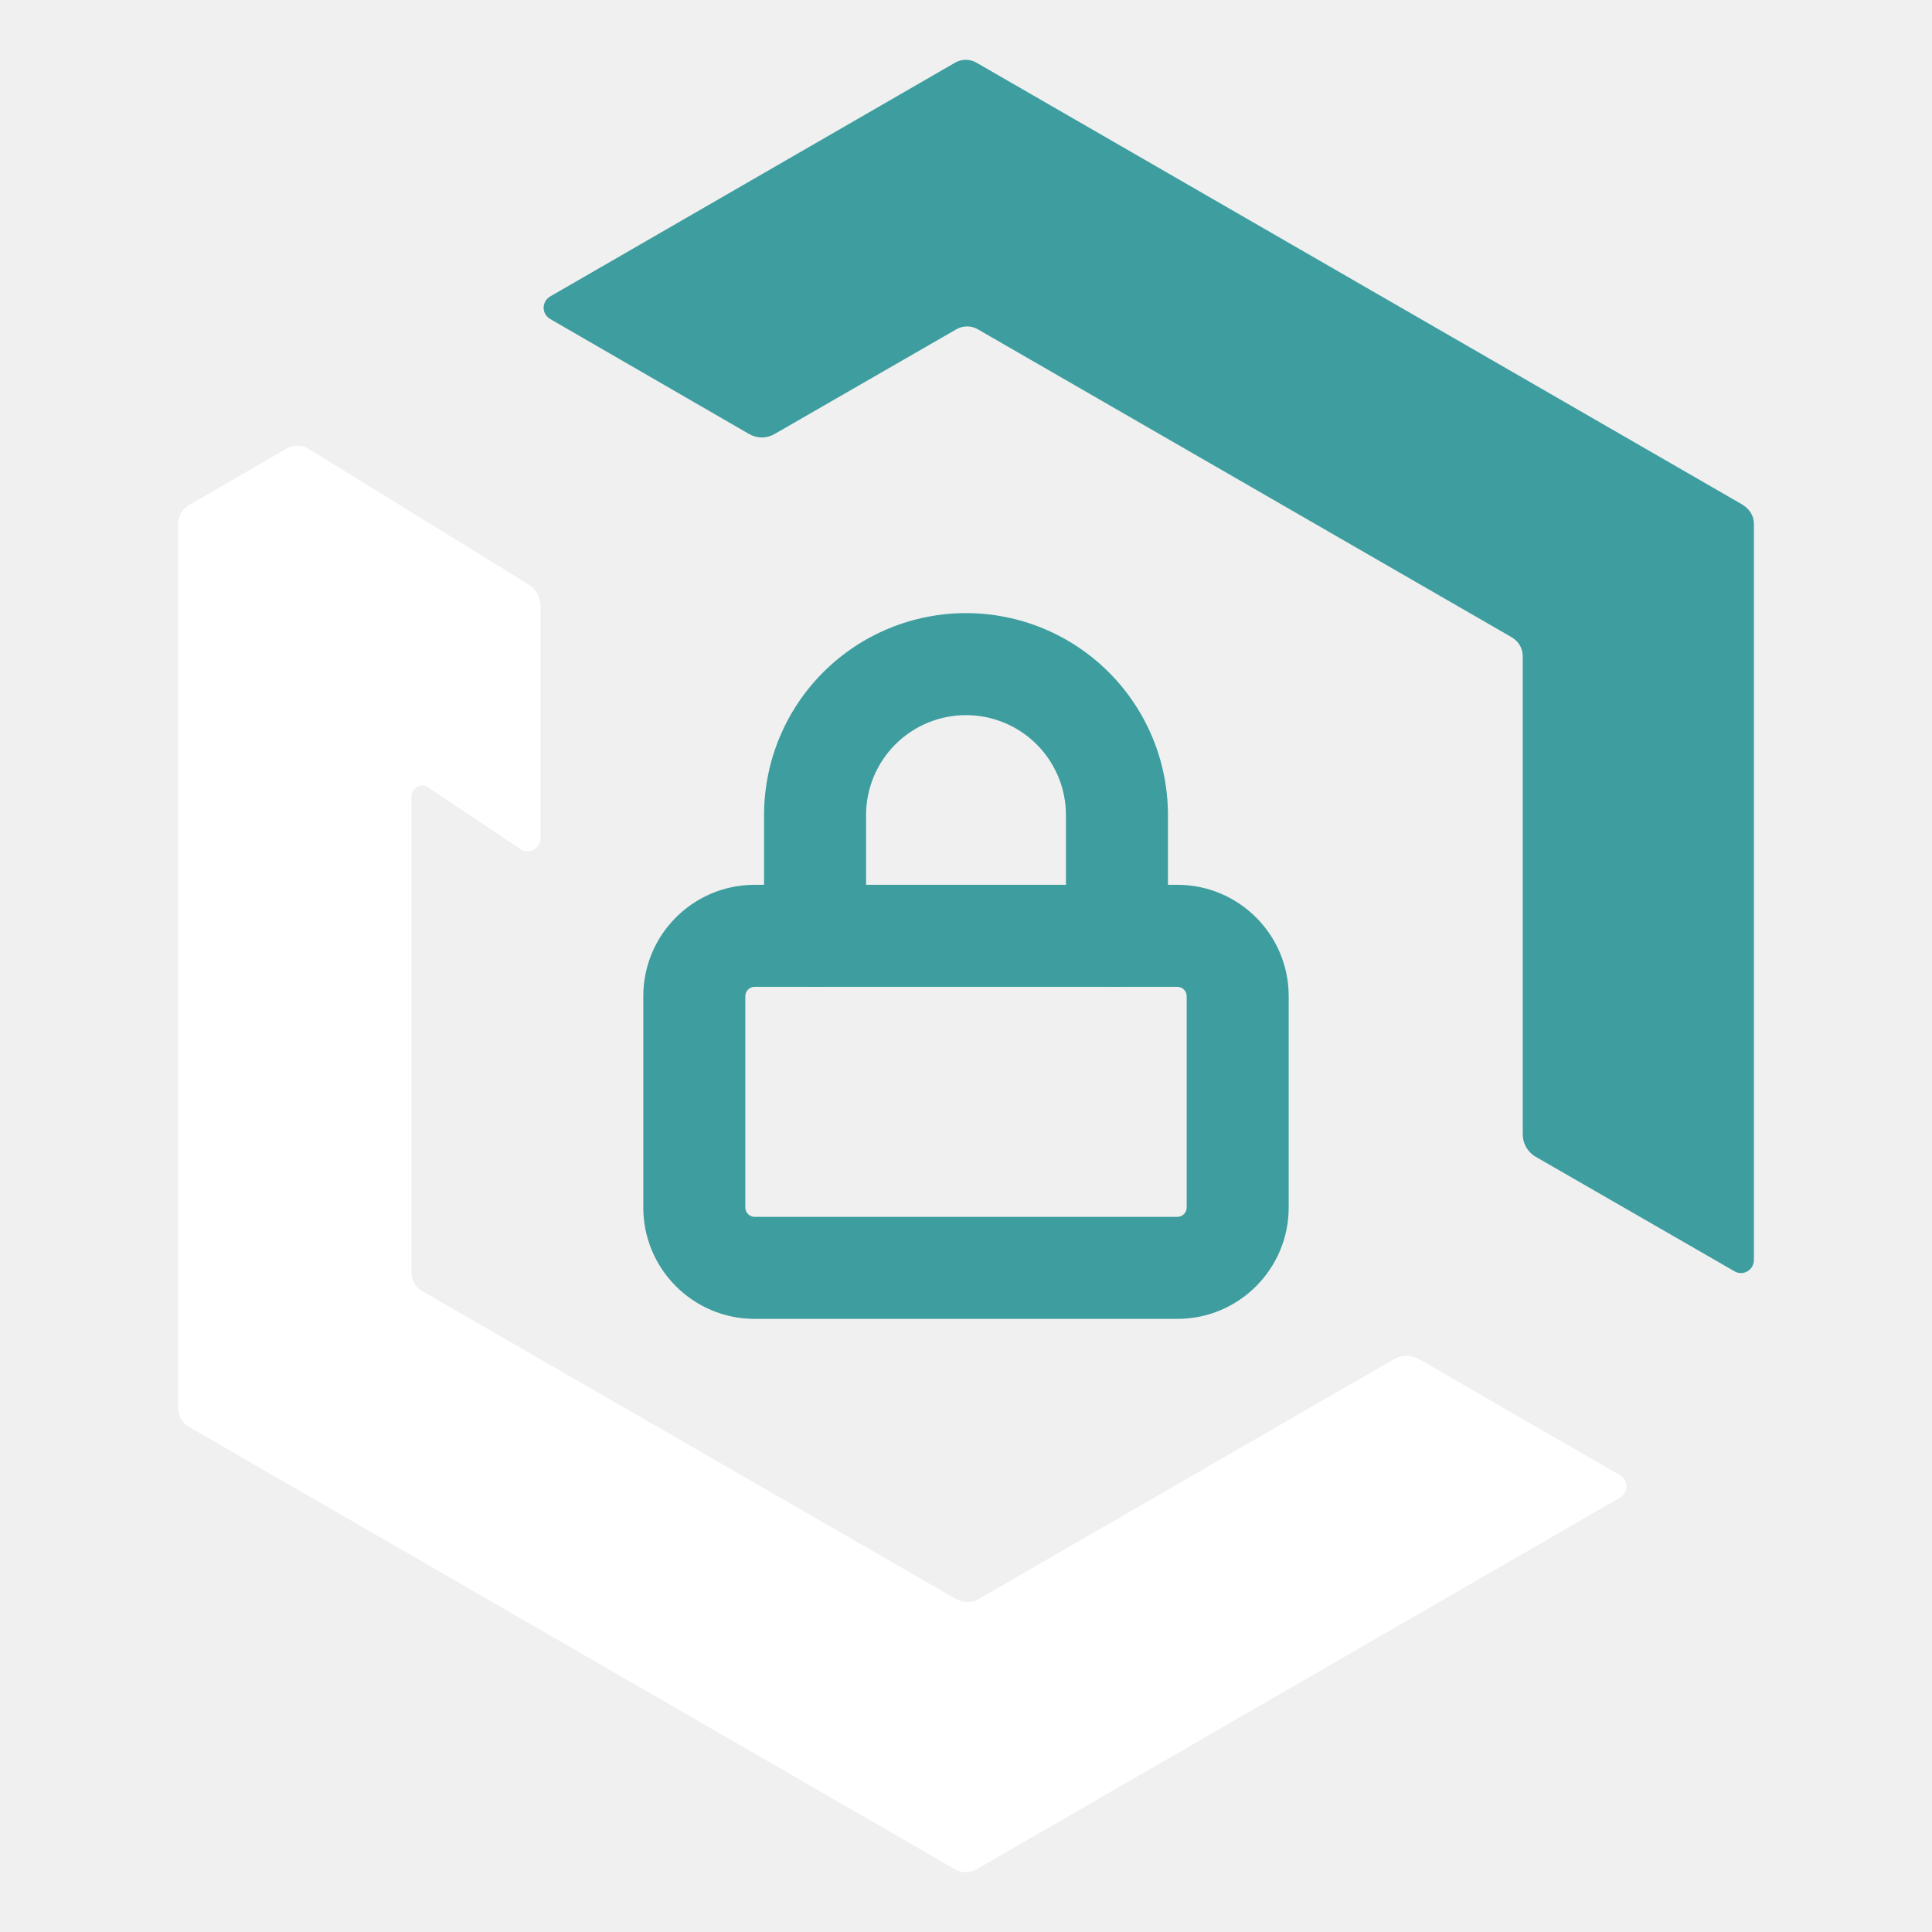
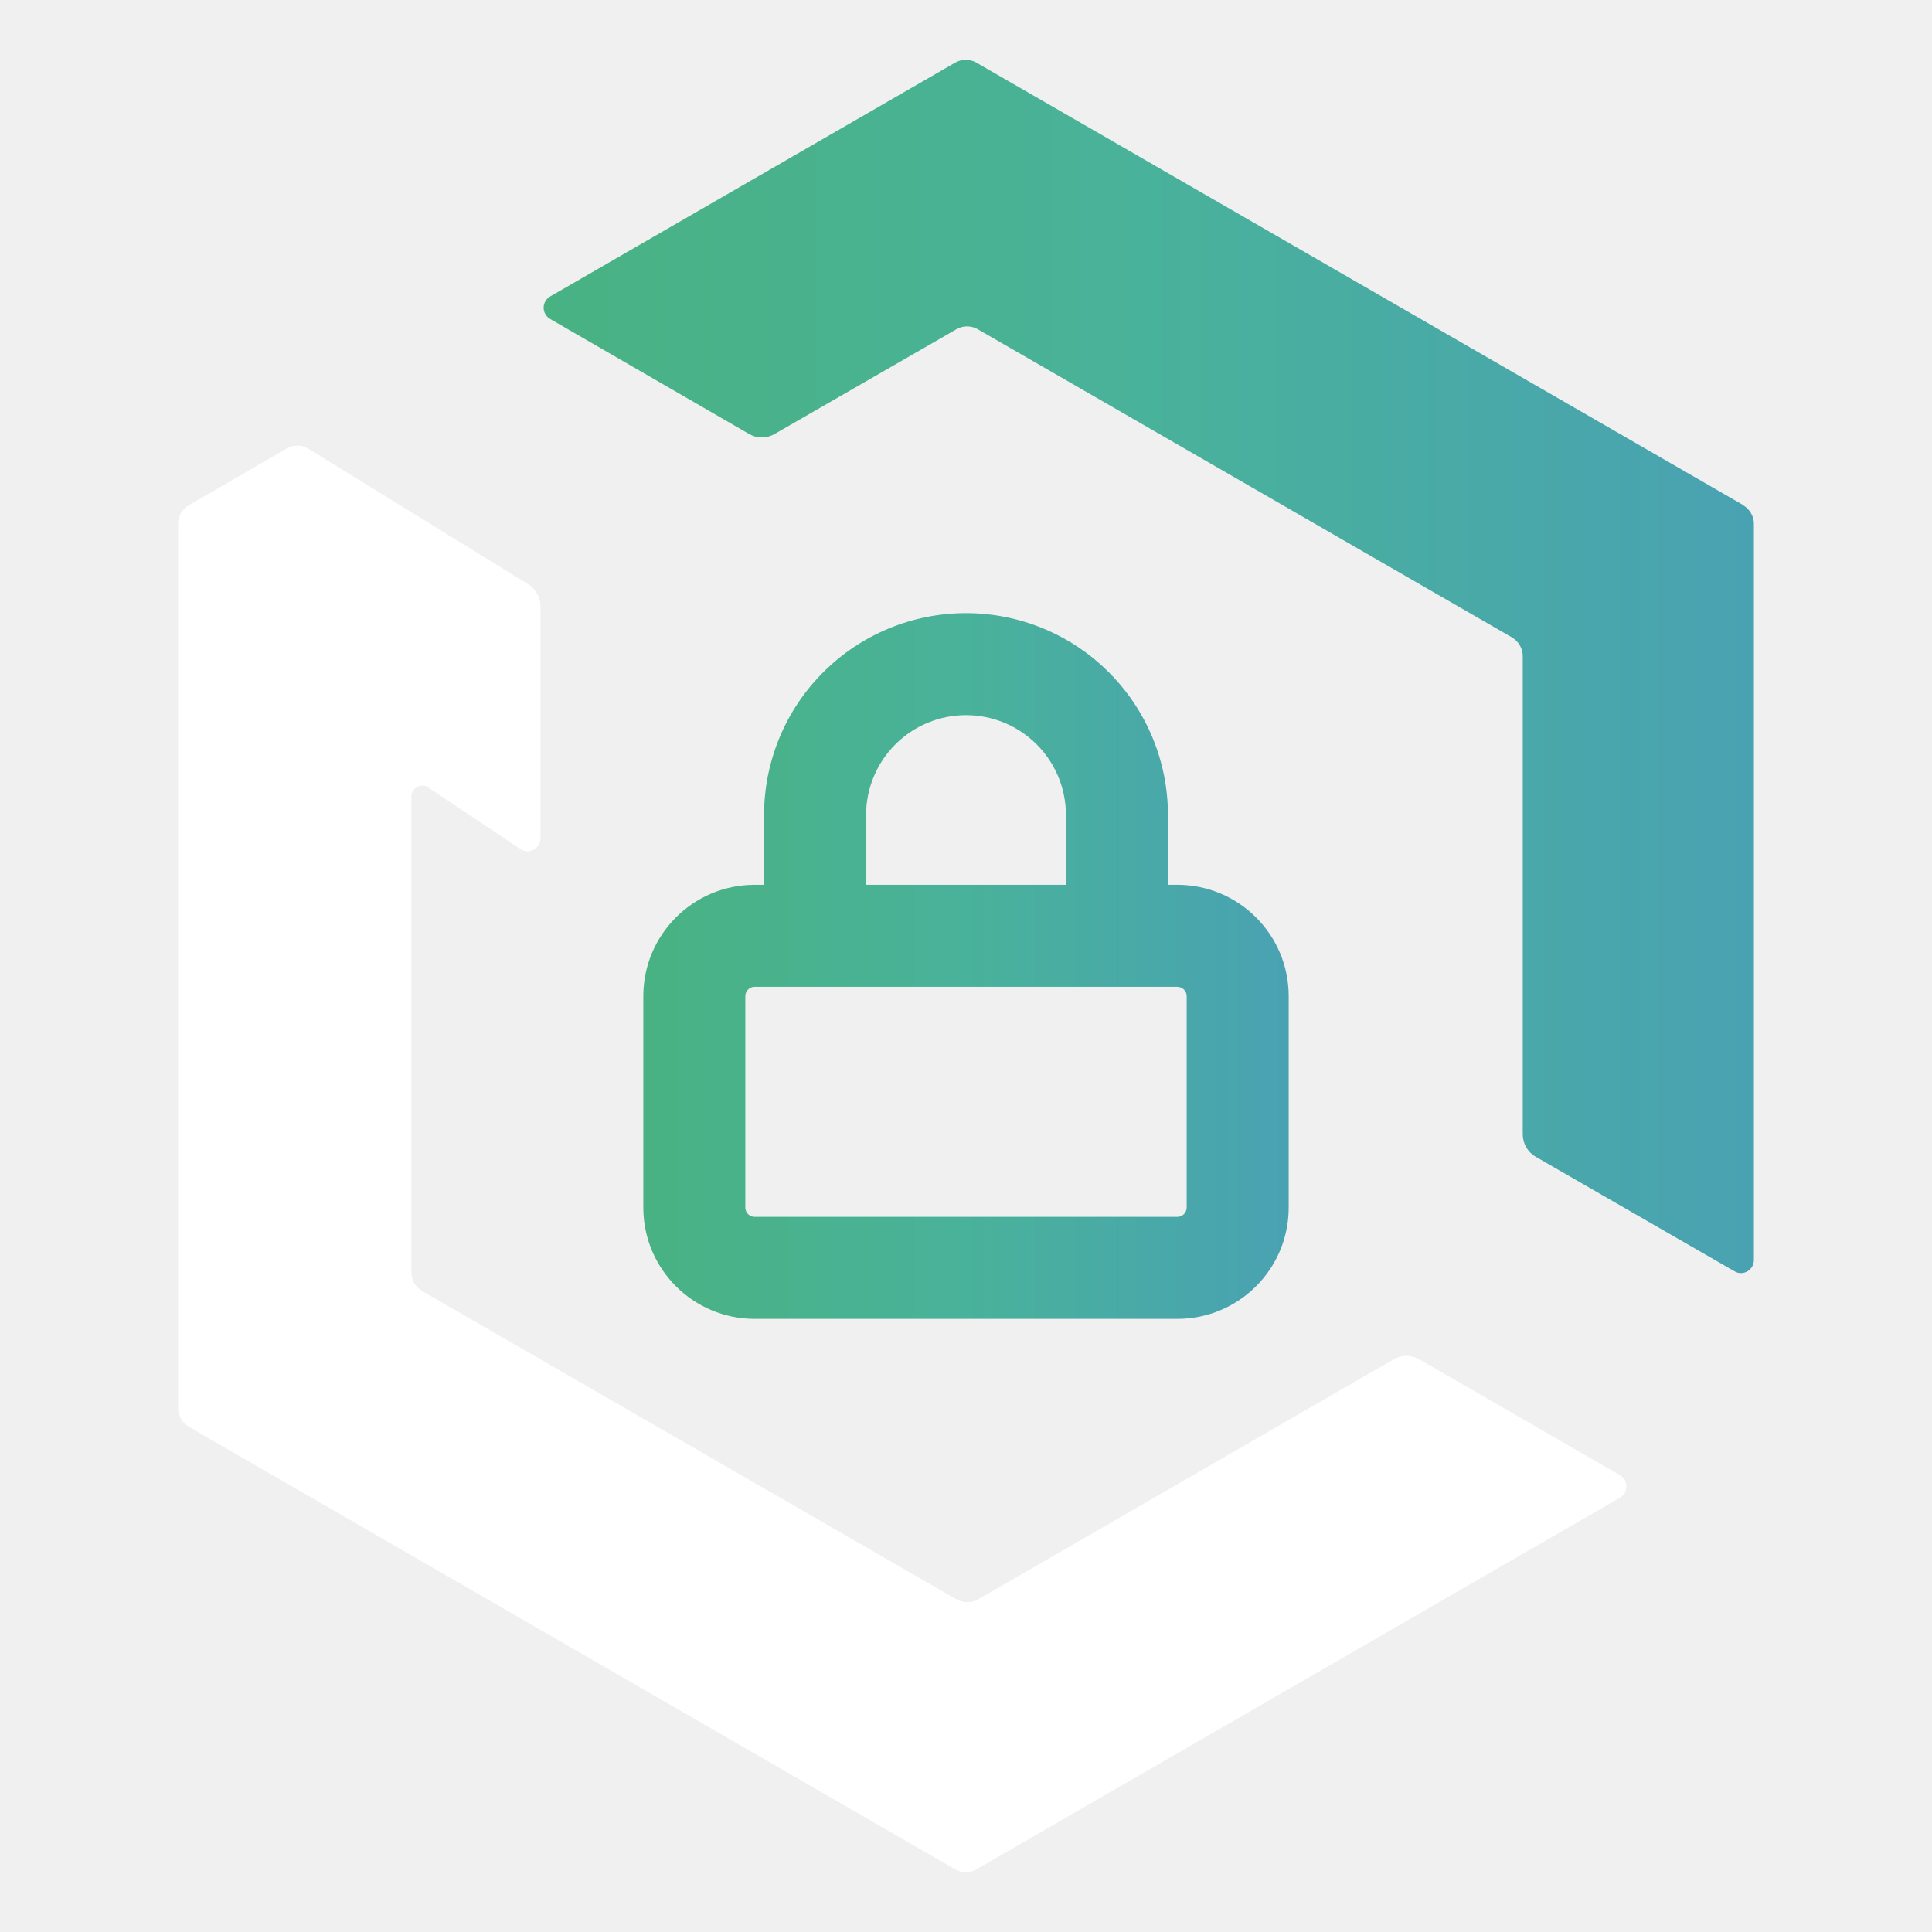
<svg xmlns="http://www.w3.org/2000/svg" width="400" height="400" viewBox="0 0 400 400" fill="none">
  <path d="M197.987 331.1L87.417 267.317C86.075 266.512 85.18 265.08 85.18 263.47V164.887C85.18 163.188 87.059 162.114 88.49 162.919L107.873 175.884C109.662 176.958 111.899 175.616 111.899 173.558V125.519C111.899 123.641 110.915 121.852 109.215 120.868L63.8 92.874C62.458 92.069 60.669 92.069 59.327 92.874L39.109 104.593C37.768 105.398 36.873 106.829 36.873 108.44V291.56C36.873 293.17 37.768 294.601 39.109 295.407L197.718 387.011C199.06 387.817 200.849 387.817 202.191 387.011L335.394 310.078C337.183 309.004 337.183 306.499 335.394 305.426L293.886 281.451C292.186 280.467 290.218 280.467 288.518 281.451L202.549 331.1C201.207 331.905 199.418 331.905 198.076 331.1H197.987Z" fill="white" />
-   <path d="M360.8 104.504L202.192 12.988C200.85 12.183 199.06 12.183 197.719 12.988L113.897 61.385C112.107 62.458 112.107 64.963 113.897 66.037L155.047 89.832C156.747 90.817 158.715 90.817 160.415 89.832L197.987 68.184C199.329 67.379 201.118 67.379 202.46 68.184L313.03 131.967C314.372 132.772 315.266 134.204 315.266 135.814V234.844C315.266 236.722 316.25 238.512 317.95 239.496L359.101 263.202C360.89 264.275 363.126 262.934 363.126 260.876V108.44C363.126 106.829 362.232 105.398 360.89 104.593L360.8 104.504Z" fill="#3D9D9F" />
-   <path fill-rule="evenodd" clip-rule="evenodd" d="M156.249 204.31C155.178 204.31 154.309 205.179 154.309 206.25V250C154.309 251.071 155.178 251.94 156.249 251.94H243.749C244.821 251.94 245.689 251.071 245.689 250V206.25C245.689 205.179 244.821 204.31 243.749 204.31H156.249ZM133.189 206.25C133.189 193.514 143.514 183.19 156.249 183.19H243.749C256.485 183.19 266.809 193.514 266.809 206.25V250C266.809 262.736 256.485 273.06 243.749 273.06H156.249C143.514 273.06 133.189 262.736 133.189 250V206.25Z" fill="#3D9D9F" />
-   <path fill-rule="evenodd" clip-rule="evenodd" d="M200.001 148.06C194.514 148.06 189.251 150.24 185.371 154.12C181.491 158 179.311 163.263 179.311 168.75V193.75C179.311 199.582 174.584 204.31 168.751 204.31C162.919 204.31 158.191 199.582 158.191 193.75V168.75C158.191 157.661 162.596 147.027 170.437 139.186C178.278 131.345 188.913 126.94 200.001 126.94C211.09 126.94 221.725 131.345 229.566 139.186C237.406 147.027 241.811 157.661 241.811 168.75V193.75C241.811 199.582 237.084 204.31 231.251 204.31C225.419 204.31 220.691 199.582 220.691 193.75V168.75C220.691 163.263 218.512 158 214.631 154.12C210.751 150.24 205.489 148.06 200.001 148.06Z" fill="#3D9D9F" />
+   <path d="M360.8 104.504L202.192 12.988C200.85 12.183 199.06 12.183 197.719 12.988L113.897 61.385C112.107 62.458 112.107 64.963 113.897 66.037L155.047 89.832C156.747 90.817 158.715 90.817 160.415 89.832L197.987 68.184C199.329 67.379 201.118 67.379 202.46 68.184L313.03 131.967C314.372 132.772 315.266 134.204 315.266 135.814V234.844C315.266 236.722 316.25 238.512 317.95 239.496L359.101 263.202C360.89 264.275 363.126 262.934 363.126 260.876V108.44C363.126 106.829 362.232 105.398 360.89 104.593L360.8 104.504Z" fill="url(#paint0_linear_263_852)" />
+   <path fill-rule="evenodd" clip-rule="evenodd" d="M185.371 154.12C189.251 150.24 194.514 148.06 200.001 148.06C205.489 148.06 210.751 150.24 214.631 154.12C218.512 158 220.691 163.263 220.691 168.75V183.19H179.311V168.75C179.311 163.263 181.491 158 185.371 154.12ZM158.191 183.19V168.75C158.191 157.661 162.596 147.027 170.437 139.186C178.278 131.345 188.913 126.94 200.001 126.94C211.09 126.94 221.725 131.345 229.566 139.186C237.406 147.027 241.811 157.661 241.811 168.75V183.19H243.749C256.485 183.19 266.809 193.514 266.809 206.25V250C266.809 262.736 256.485 273.06 243.749 273.06H156.249C143.514 273.06 133.189 262.736 133.189 250V206.25C133.189 193.514 143.514 183.19 156.249 183.19H158.191ZM231.251 204.31H168.751H156.249C155.178 204.31 154.309 205.179 154.309 206.25V250C154.309 251.071 155.178 251.94 156.249 251.94H243.749C244.821 251.94 245.689 251.071 245.689 250V206.25C245.689 205.179 244.821 204.31 243.749 204.31H231.251Z" fill="url(#paint1_linear_263_852)" />
+   <defs>
+     <linearGradient id="paint0_linear_263_852" x1="112.555" y1="137.983" x2="363.126" y2="137.983" gradientUnits="userSpaceOnUse">
+       <stop stop-color="#49B283" />
+       <stop offset="0.495" stop-color="#49B29A" />
+       <stop offset="1" stop-color="#49A2B2" />
+     </linearGradient>
+     <linearGradient id="paint1_linear_263_852" x1="133.189" y1="200" x2="266.809" y2="200" gradientUnits="userSpaceOnUse">
+       <stop stop-color="#49B283" />
+       <stop offset="0.495" stop-color="#49B29A" />
+       <stop offset="1" stop-color="#49A2B2" />
+     </linearGradient>
+   </defs>
</svg>
